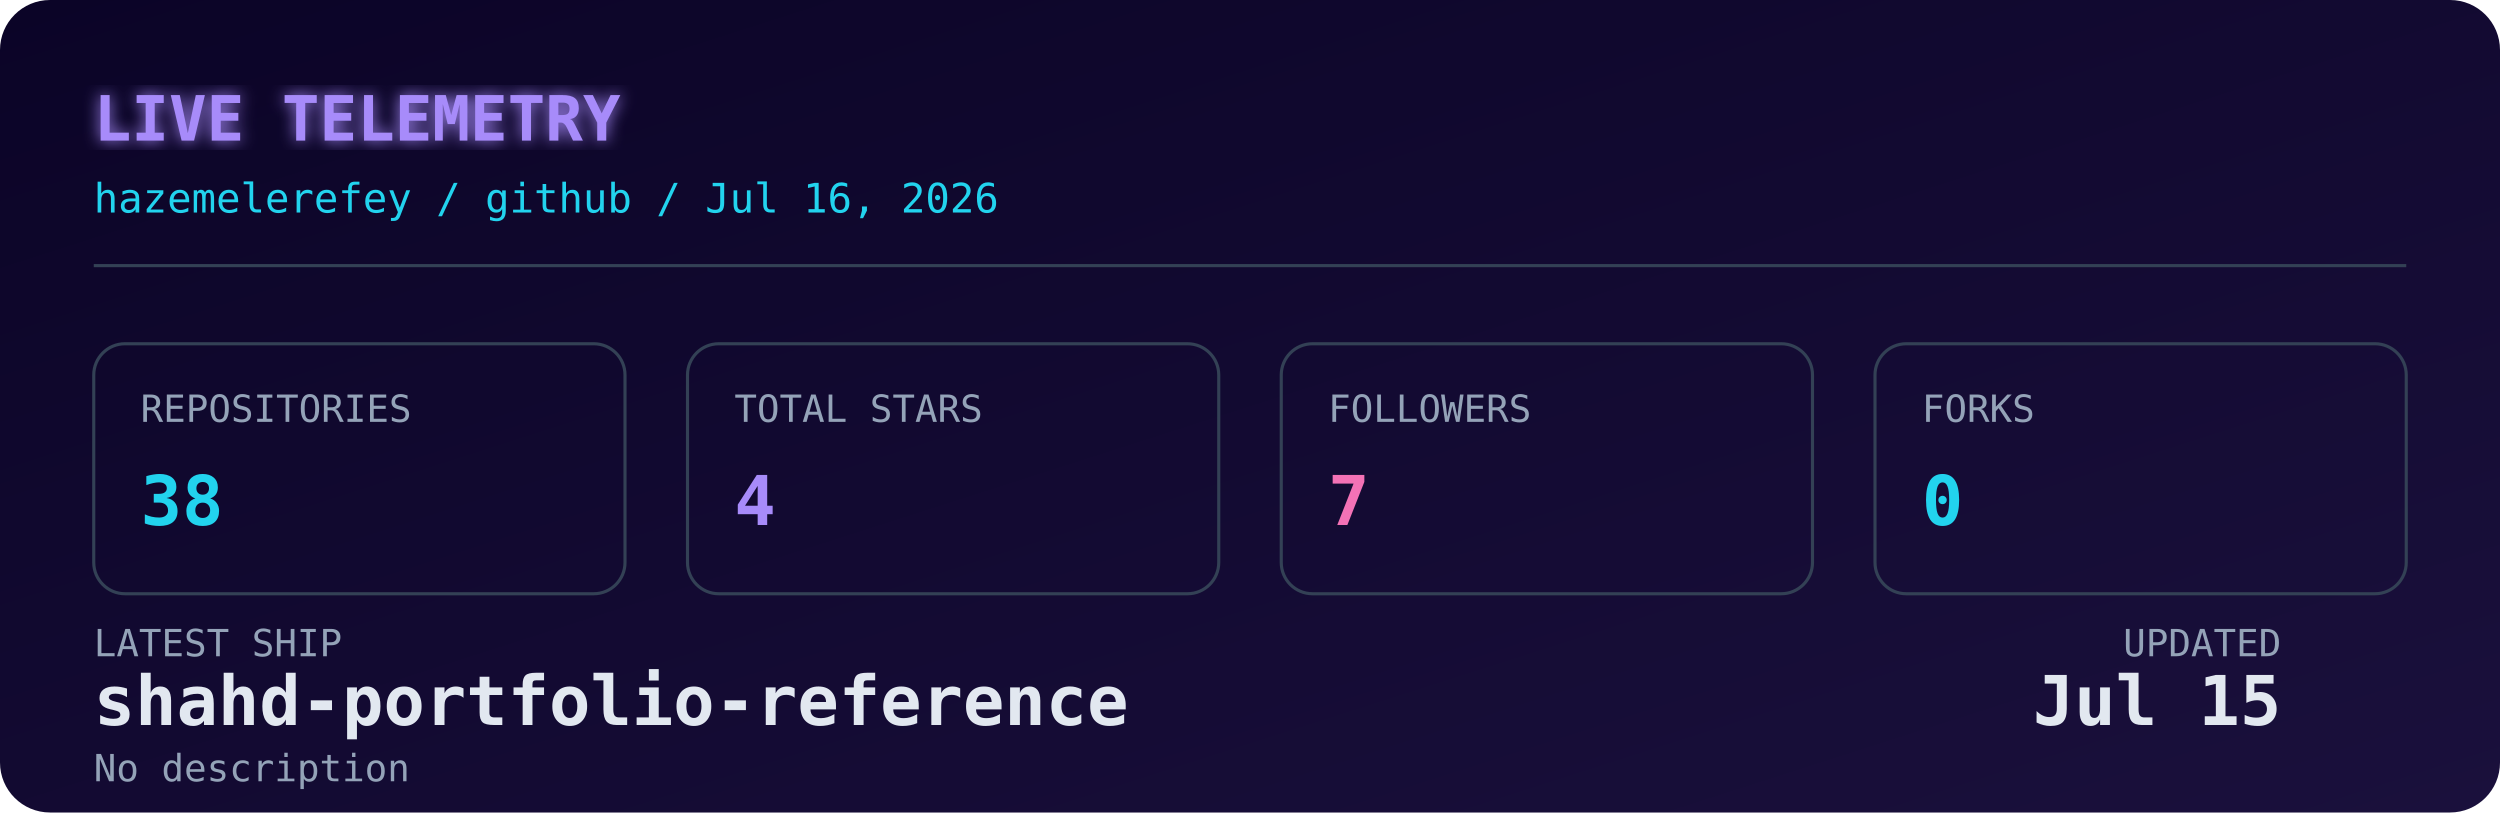
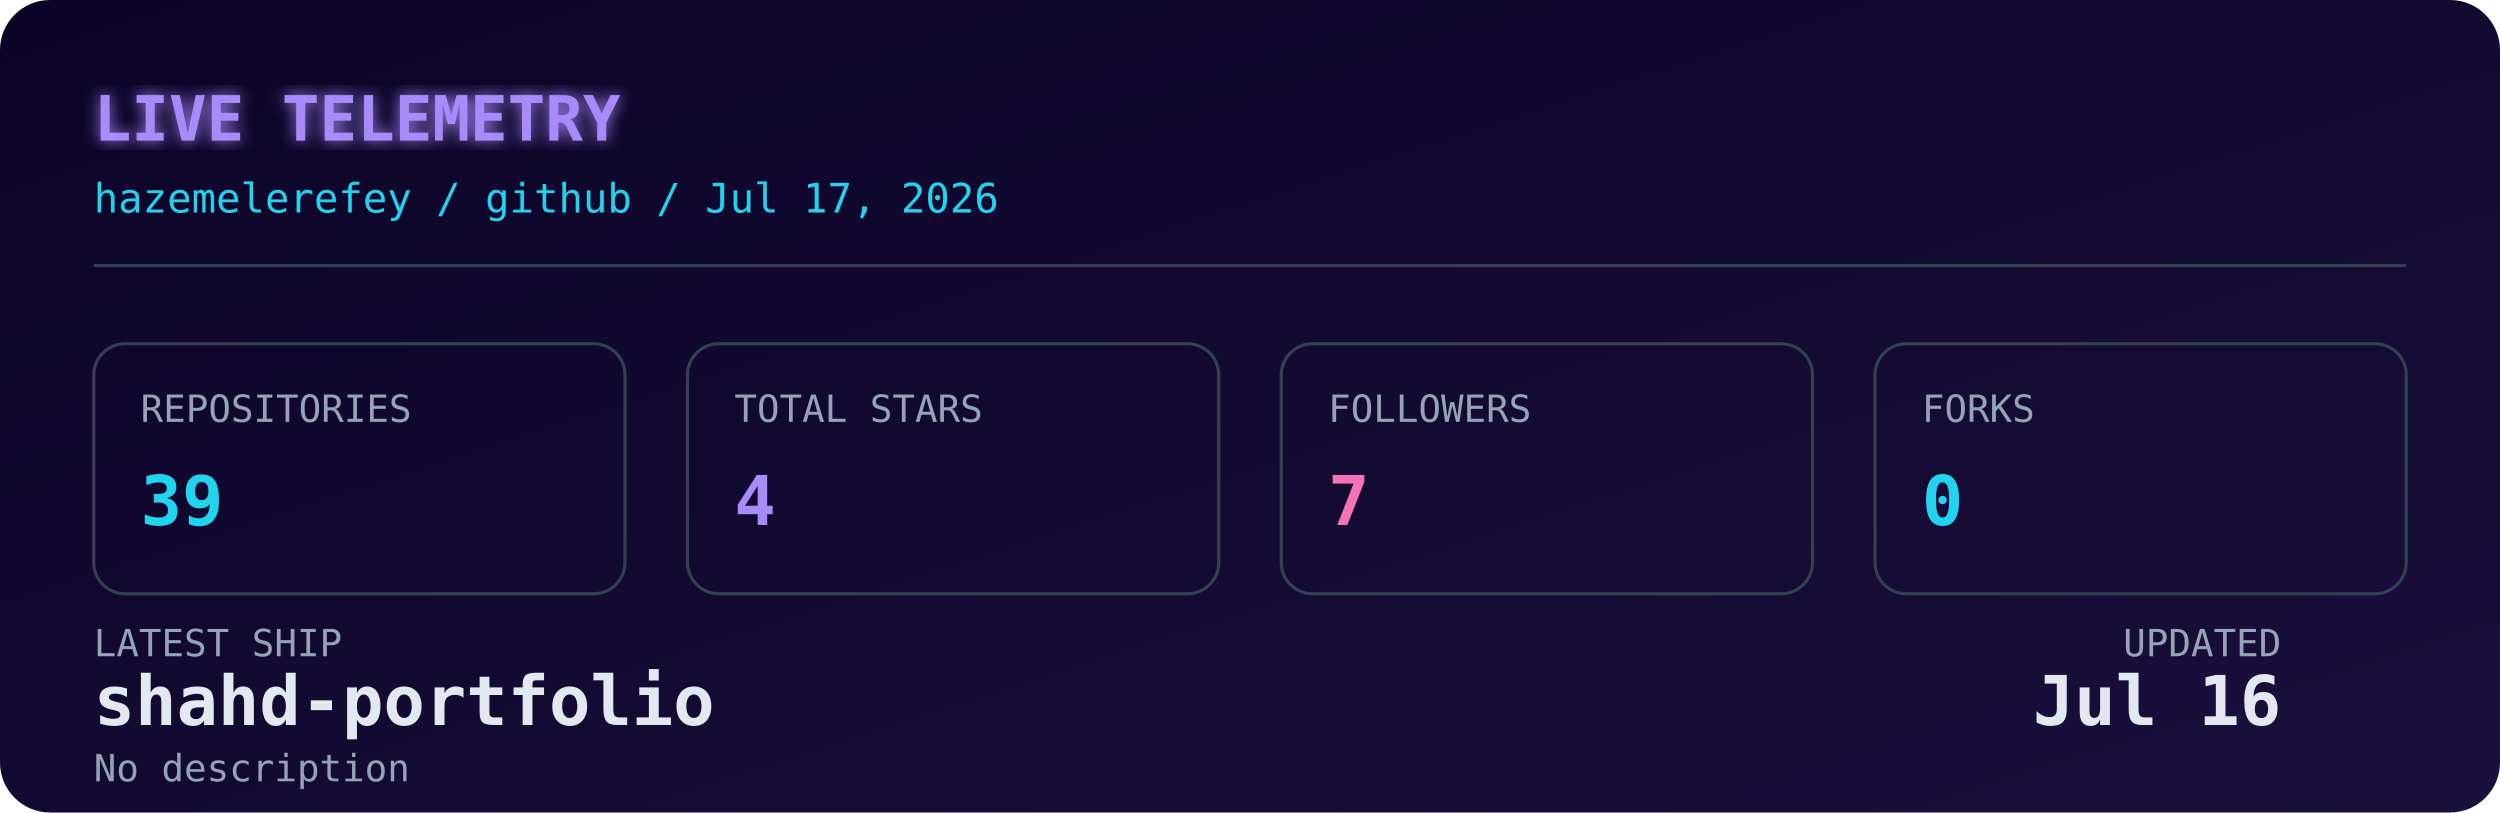
<svg xmlns="http://www.w3.org/2000/svg" width="800" height="260" viewBox="0 0 800 260" role="img" aria-label="Live GitHub dashboard for Hazem Elerefy">
  <defs>
    <linearGradient id="bg" x1="0" y1="0" x2="1" y2="1">
      <stop offset="0%" stop-color="#0b0427" />
      <stop offset="100%" stop-color="#1a103c" />
    </linearGradient>
    <filter id="glow" x="-20%" y="-20%" width="140%" height="140%">
      <feGaussianBlur stdDeviation="2.5" result="blur" />
      <feMerge>
        <feMergeNode in="blur" />
        <feMergeNode in="SourceGraphic" />
      </feMerge>
    </filter>
    <style>
      .mono { font-family: 'JetBrains Mono', 'SFMono-Regular', 'Fira Code', monospace; }
      .label { fill: #94a3b8; font-size: 12px; }
      .value { fill: #e2e8f0; font-size: 22px; font-weight: 700; }
      .accent { fill: #22d3ee; }
      .purple { fill: #a78bfa; }
      .pink { fill: #f472b6; }
      .title { fill: #a78bfa; font-size: 20px; font-weight: 700; }
      .subtitle { fill: #22d3ee; font-size: 13px; }
      .box { fill: none; stroke: #334155; stroke-width: 1; }
      @media (prefers-color-scheme: light) {
        .value { fill: #0f172a; }
        .label { fill: #475569; }
        .title { fill: #7c3aed; }
        .subtitle { fill: #0891b2; }
        .box { stroke: #cbd5e1; }
      }
    </style>
  </defs>
  <rect width="800" height="260" rx="16" fill="url(#bg)" />
  <text x="30" y="45" class="mono title" filter="url(#glow)">LIVE TELEMETRY</text>
-   <text x="30" y="68" class="mono subtitle">hazemelerefey / github / Jul 16, 2026</text>
+   <text x="30" y="68" class="mono subtitle">hazemelerefey / github / Jul 17, 2026</text>
  <line x1="30" y1="85" x2="770" y2="85" stroke="#334155" stroke-width="1" />
  <g transform="translate(30, 110)">
    <rect width="170" height="80" rx="10" class="box" />
    <text x="15" y="25" class="mono label">REPOSITORIES</text>
-     <text x="15" y="58" class="mono value accent">38</text>
+     <text x="15" y="58" class="mono value accent">39</text>
  </g>
  <g transform="translate(220, 110)">
    <rect width="170" height="80" rx="10" class="box" />
    <text x="15" y="25" class="mono label">TOTAL STARS</text>
    <text x="15" y="58" class="mono value purple">4</text>
  </g>
  <g transform="translate(410, 110)">
    <rect width="170" height="80" rx="10" class="box" />
    <text x="15" y="25" class="mono label">FOLLOWERS</text>
    <text x="15" y="58" class="mono value pink">7</text>
  </g>
  <g transform="translate(600, 110)">
    <rect width="170" height="80" rx="10" class="box" />
    <text x="15" y="25" class="mono label">FORKS</text>
    <text x="15" y="58" class="mono value accent">0</text>
  </g>
  <g transform="translate(30, 210)">
    <text x="0" y="0" class="mono label">LATEST SHIP</text>
-     <text x="0" y="22" class="mono value" font-size="15" fill="#e2e8f0">shahd-portfolio-reference</text>
+     <text x="0" y="22" class="mono value" font-size="15" fill="#e2e8f0">shahd-portfolio</text>
    <text x="0" y="40" class="mono label" font-size="11">No description</text>
    <text x="700" y="0" class="mono label" text-anchor="end">UPDATED</text>
-     <text x="700" y="22" class="mono value" font-size="15" text-anchor="end" fill="#e2e8f0">Jul 15</text>
+     <text x="700" y="22" class="mono value" font-size="15" text-anchor="end" fill="#e2e8f0">Jul 16</text>
  </g>
</svg>
